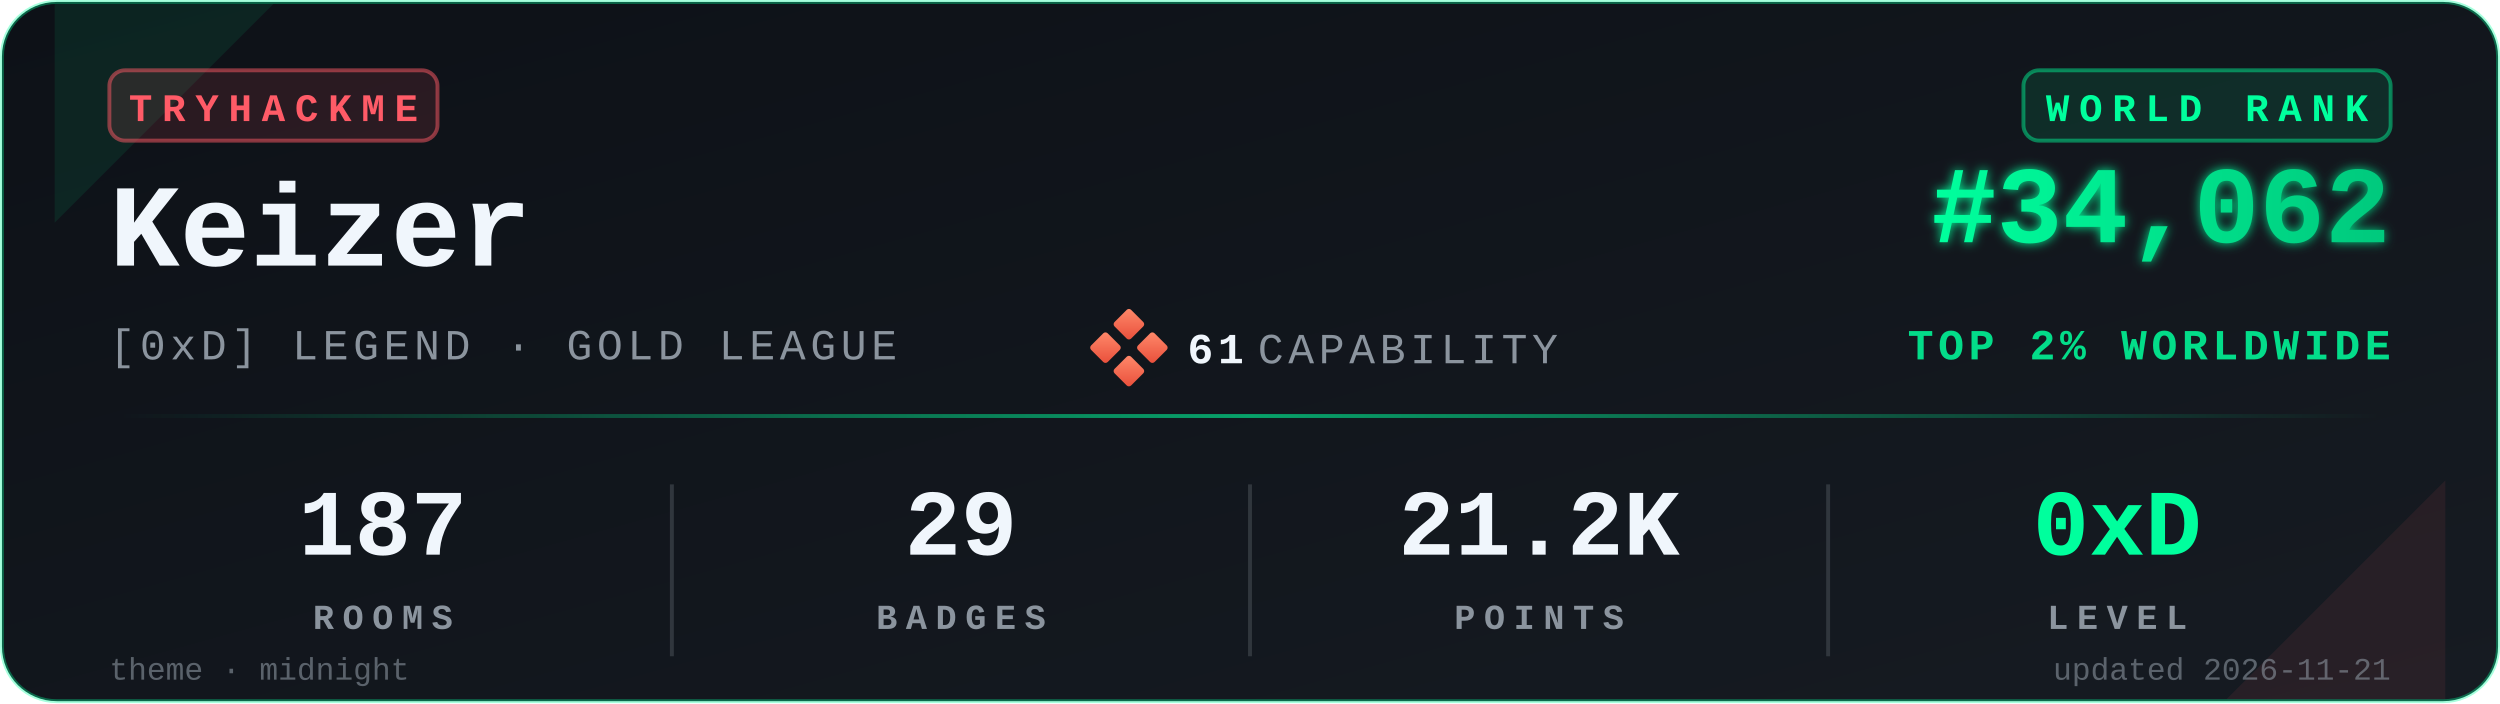
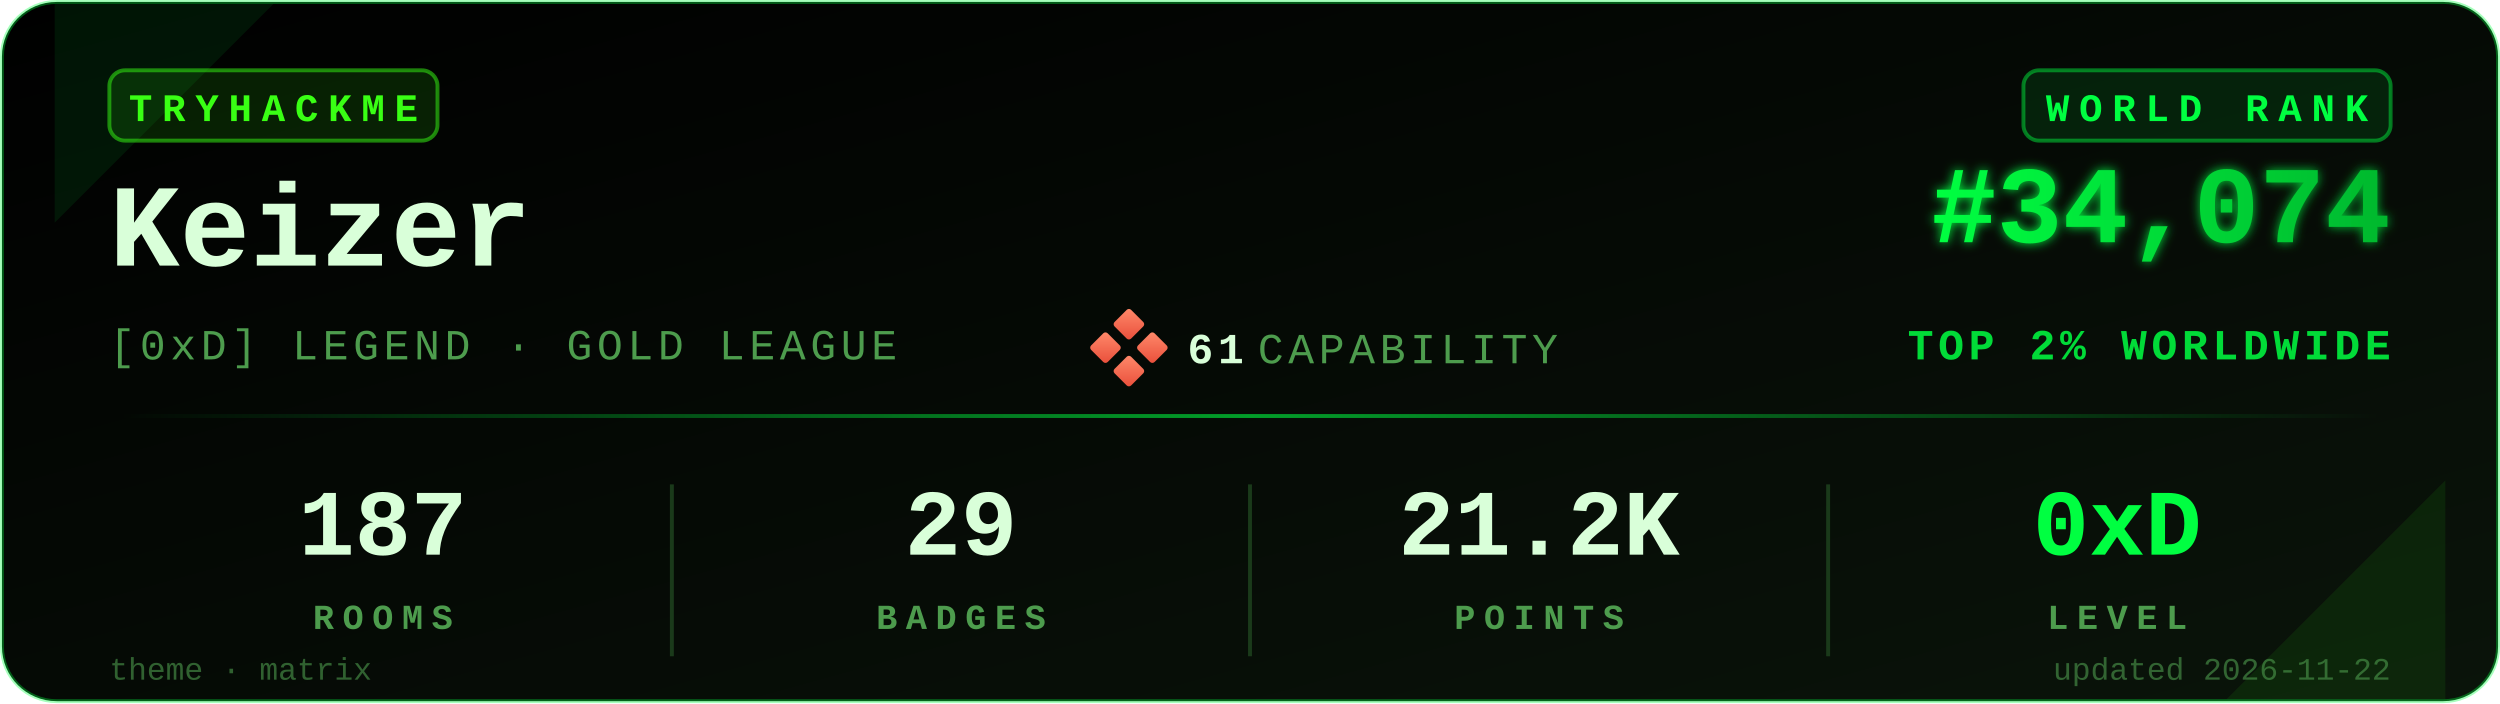
<svg xmlns="http://www.w3.org/2000/svg" viewBox="0 0 640 180" width="640" height="180" role="img" aria-label="TryHackMe stats for Keizer">
  <defs>
    <linearGradient id="bgGrad" x1="0" y1="0" x2="1" y2="1">
-       <stop offset="0%" stop-color="#0d1117" />
-       <stop offset="100%" stop-color="#161b22" />
+       <stop offset="0%" stop-color="#000000" />
+       <stop offset="100%" stop-color="#0a140a" />
    </linearGradient>
    <linearGradient id="rankGrad" x1="0" y1="0" x2="1" y2="0">
-       <stop offset="0%" stop-color="#00FF9D" />
-       <stop offset="100%" stop-color="#00C97D" />
+       <stop offset="0%" stop-color="#00FF41" />
+       <stop offset="100%" stop-color="#00B82E" />
    </linearGradient>
    <linearGradient id="accentGrad" x1="0" y1="0" x2="1" y2="0">
-       <stop offset="0%" stop-color="#00FF9D" stop-opacity="0" />
-       <stop offset="50%" stop-color="#00FF9D" stop-opacity="0.6" />
-       <stop offset="100%" stop-color="#00FF9D" stop-opacity="0" />
+       <stop offset="0%" stop-color="#00FF41" stop-opacity="0" />
+       <stop offset="50%" stop-color="#00FF41" stop-opacity="0.6" />
+       <stop offset="100%" stop-color="#00FF41" stop-opacity="0" />
    </linearGradient>
    <linearGradient id="capGrad" x1="0" y1="0" x2="1" y2="1">
      <stop offset="0%" stop-color="#ff8a6b" />
      <stop offset="100%" stop-color="#e94e3a" />
    </linearGradient>
    <filter id="glow" x="-20%" y="-20%" width="140%" height="140%">
      <feGaussianBlur stdDeviation="1.4" result="b" />
      <feMerge>
        <feMergeNode in="b" />
        <feMergeNode in="SourceGraphic" />
      </feMerge>
    </filter>
  </defs>
-   <rect x="0.5" y="0.5" width="639" height="179" rx="14" ry="14" fill="url(#bgGrad)" stroke="#00FF9D" stroke-opacity="0.35" stroke-width="1" />
-   <path d="M 14,1 L 70,1 L 14,57 Z" fill="#00FF9D" opacity="0.08" />
-   <path d="M 626,179 L 570,179 L 626,123 Z" fill="#FF5B67" opacity="0.08" />
+   <rect x="0.5" y="0.5" width="639" height="179" rx="14" ry="14" fill="url(#bgGrad)" stroke="#00FF41" stroke-opacity="0.35" stroke-width="1" />
+   <path d="M 14,1 L 70,1 L 14,57 Z" fill="#00FF41" opacity="0.08" />
+   <path d="M 626,179 L 570,179 L 626,123 Z" fill="#39FF14" opacity="0.08" />
  <g transform="translate(28,18)">
-     <rect x="0" y="0" width="84" height="18" rx="4" ry="4" fill="#FF5B67" fill-opacity="0.12" stroke="#FF5B67" stroke-opacity="0.5" />
-     <text x="42" y="13" fill="#FF5B67" font-family="ui-monospace,'SF Mono','Menlo','Cascadia Code','Consolas','Liberation Mono',monospace" font-size="10" font-weight="700" letter-spacing="2.5" text-anchor="middle">TRYHACKME</text>
+     <rect x="0" y="0" width="84" height="18" rx="4" ry="4" fill="#39FF14" fill-opacity="0.12" stroke="#39FF14" stroke-opacity="0.5" />
+     <text x="42" y="13" fill="#39FF14" font-family="ui-monospace,'SF Mono','Menlo','Cascadia Code','Consolas','Liberation Mono',monospace" font-size="10" font-weight="700" letter-spacing="2.5" text-anchor="middle">TRYHACKME</text>
  </g>
-   <text x="28" y="68" fill="#f0f6fc" font-family="ui-monospace,'SF Mono','Menlo','Cascadia Code','Consolas','Liberation Mono',monospace" font-size="30" font-weight="700">Keizer</text>
-   <text x="28" y="92" fill="#8b949e" font-family="ui-monospace,'SF Mono','Menlo','Cascadia Code','Consolas','Liberation Mono',monospace" font-size="11" font-weight="500" letter-spacing="1.2">[0xD] LEGEND · GOLD LEAGUE</text>
+   <text x="28" y="68" fill="#D9FFD9" font-family="ui-monospace,'SF Mono','Menlo','Cascadia Code','Consolas','Liberation Mono',monospace" font-size="30" font-weight="700">Keizer</text>
+   <text x="28" y="92" fill="#4D9C4D" font-family="ui-monospace,'SF Mono','Menlo','Cascadia Code','Consolas','Liberation Mono',monospace" font-size="11" font-weight="500" letter-spacing="1.2">[0xD] LEGEND · GOLD LEAGUE</text>
  <g transform="translate(280,80)">
    <rect x="6" y="0" width="6" height="6" rx="0.8" fill="url(#capGrad)" transform="rotate(45 9 3)" />
    <rect x="0" y="6" width="6" height="6" rx="0.8" fill="url(#capGrad)" transform="rotate(45 3 9)" />
    <rect x="12" y="6" width="6" height="6" rx="0.8" fill="url(#capGrad)" transform="rotate(45 15 9)" />
    <rect x="6" y="12" width="6" height="6" rx="0.8" fill="url(#capGrad)" transform="rotate(45 9 15)" />
-     <text x="24" y="13" fill="#f0f6fc" font-family="ui-monospace,'SF Mono','Menlo','Cascadia Code','Consolas','Liberation Mono',monospace" font-size="11" font-weight="700" letter-spacing="1.2">61</text>
-     <text x="42" y="13" fill="#8b949e" font-family="ui-monospace,'SF Mono','Menlo','Cascadia Code','Consolas','Liberation Mono',monospace" font-size="11" font-weight="500" letter-spacing="1.2">CAPABILITY</text>
+     <text x="24" y="13" fill="#D9FFD9" font-family="ui-monospace,'SF Mono','Menlo','Cascadia Code','Consolas','Liberation Mono',monospace" font-size="11" font-weight="700" letter-spacing="1.2">61</text>
+     <text x="42" y="13" fill="#4D9C4D" font-family="ui-monospace,'SF Mono','Menlo','Cascadia Code','Consolas','Liberation Mono',monospace" font-size="11" font-weight="500" letter-spacing="1.2">CAPABILITY</text>
  </g>
  <g transform="translate(612,18)">
-     <rect x="-94" y="0" width="94" height="18" rx="4" ry="4" fill="#00FF9D" fill-opacity="0.10" stroke="#00FF9D" stroke-opacity="0.45" />
-     <text x="-47" y="13" fill="#00FF9D" font-family="ui-monospace,'SF Mono','Menlo','Cascadia Code','Consolas','Liberation Mono',monospace" font-size="10" font-weight="700" letter-spacing="2.5" text-anchor="middle">WORLD RANK</text>
+     <rect x="-94" y="0" width="94" height="18" rx="4" ry="4" fill="#00FF41" fill-opacity="0.10" stroke="#00FF41" stroke-opacity="0.45" />
+     <text x="-47" y="13" fill="#00FF41" font-family="ui-monospace,'SF Mono','Menlo','Cascadia Code','Consolas','Liberation Mono',monospace" font-size="10" font-weight="700" letter-spacing="2.5" text-anchor="middle">WORLD RANK</text>
  </g>
-   <text x="612" y="62" fill="url(#rankGrad)" font-family="ui-monospace,'SF Mono','Menlo','Cascadia Code','Consolas','Liberation Mono',monospace" font-size="28" font-weight="700" text-anchor="end" filter="url(#glow)">#34,062</text>
-   <text x="612" y="92" fill="#00FF9D" fill-opacity="0.85" font-family="ui-monospace,'SF Mono','Menlo','Cascadia Code','Consolas','Liberation Mono',monospace" font-size="11" font-weight="600" letter-spacing="1.2" text-anchor="end">TOP 2% WORLDWIDE</text>
+   <text x="612" y="62" fill="url(#rankGrad)" font-family="ui-monospace,'SF Mono','Menlo','Cascadia Code','Consolas','Liberation Mono',monospace" font-size="28" font-weight="700" text-anchor="end" filter="url(#glow)">#34,074</text>
+   <text x="612" y="92" fill="#00FF41" fill-opacity="0.85" font-family="ui-monospace,'SF Mono','Menlo','Cascadia Code','Consolas','Liberation Mono',monospace" font-size="11" font-weight="600" letter-spacing="1.2" text-anchor="end">TOP 2% WORLDWIDE</text>
  <rect x="28" y="106" width="584" height="1" fill="url(#accentGrad)" />
  <g font-family="ui-monospace,'SF Mono','Menlo','Cascadia Code','Consolas','Liberation Mono',monospace" text-anchor="middle">
-     <text x="98" y="142" fill="#f0f6fc" font-size="24" font-weight="700">187</text>
-     <text x="98" y="161" fill="#8b949e" font-size="9" font-weight="600" letter-spacing="2.2">ROOMS</text>
-     <text x="246" y="142" fill="#f0f6fc" font-size="24" font-weight="700">29</text>
-     <text x="246" y="161" fill="#8b949e" font-size="9" font-weight="600" letter-spacing="2.2">BADGES</text>
-     <text x="394" y="142" fill="#f0f6fc" font-size="24" font-weight="700">21.2K</text>
-     <text x="394" y="161" fill="#8b949e" font-size="9" font-weight="600" letter-spacing="2.2">POINTS</text>
-     <text x="542" y="142" fill="#00FF9D" font-size="24" font-weight="700">0xD</text>
-     <text x="542" y="161" fill="#8b949e" font-size="9" font-weight="600" letter-spacing="2.2">LEVEL</text>
+     <text x="98" y="142" fill="#D9FFD9" font-size="24" font-weight="700">187</text>
+     <text x="98" y="161" fill="#4D9C4D" font-size="9" font-weight="600" letter-spacing="2.2">ROOMS</text>
+     <text x="246" y="142" fill="#D9FFD9" font-size="24" font-weight="700">29</text>
+     <text x="246" y="161" fill="#4D9C4D" font-size="9" font-weight="600" letter-spacing="2.2">BADGES</text>
+     <text x="394" y="142" fill="#D9FFD9" font-size="24" font-weight="700">21.2K</text>
+     <text x="394" y="161" fill="#4D9C4D" font-size="9" font-weight="600" letter-spacing="2.2">POINTS</text>
+     <text x="542" y="142" fill="#00FF41" font-size="24" font-weight="700">0xD</text>
+     <text x="542" y="161" fill="#4D9C4D" font-size="9" font-weight="600" letter-spacing="2.2">LEVEL</text>
  </g>
-   <line x1="172" y1="124" x2="172" y2="168" stroke="#30363d" stroke-width="1" />
-   <line x1="320" y1="124" x2="320" y2="168" stroke="#30363d" stroke-width="1" />
-   <line x1="468" y1="124" x2="468" y2="168" stroke="#30363d" stroke-width="1" />
-   <text x="28" y="174" fill="#8b949e" fill-opacity="0.6" font-family="ui-monospace,'SF Mono','Menlo','Cascadia Code','Consolas','Liberation Mono',monospace" font-size="8" font-weight="500">theme · midnight</text>
-   <text x="612" y="174" fill="#8b949e" fill-opacity="0.6" font-family="ui-monospace,'SF Mono','Menlo','Cascadia Code','Consolas','Liberation Mono',monospace" font-size="8" font-weight="500" text-anchor="end">updated 2026-11-21</text>
+   <line x1="172" y1="124" x2="172" y2="168" stroke="#1a3a1a" stroke-width="1" />
+   <line x1="320" y1="124" x2="320" y2="168" stroke="#1a3a1a" stroke-width="1" />
+   <line x1="468" y1="124" x2="468" y2="168" stroke="#1a3a1a" stroke-width="1" />
+   <text x="28" y="174" fill="#4D9C4D" fill-opacity="0.6" font-family="ui-monospace,'SF Mono','Menlo','Cascadia Code','Consolas','Liberation Mono',monospace" font-size="8" font-weight="500">theme · matrix</text>
+   <text x="612" y="174" fill="#4D9C4D" fill-opacity="0.6" font-family="ui-monospace,'SF Mono','Menlo','Cascadia Code','Consolas','Liberation Mono',monospace" font-size="8" font-weight="500" text-anchor="end">updated 2026-11-22</text>
</svg>
